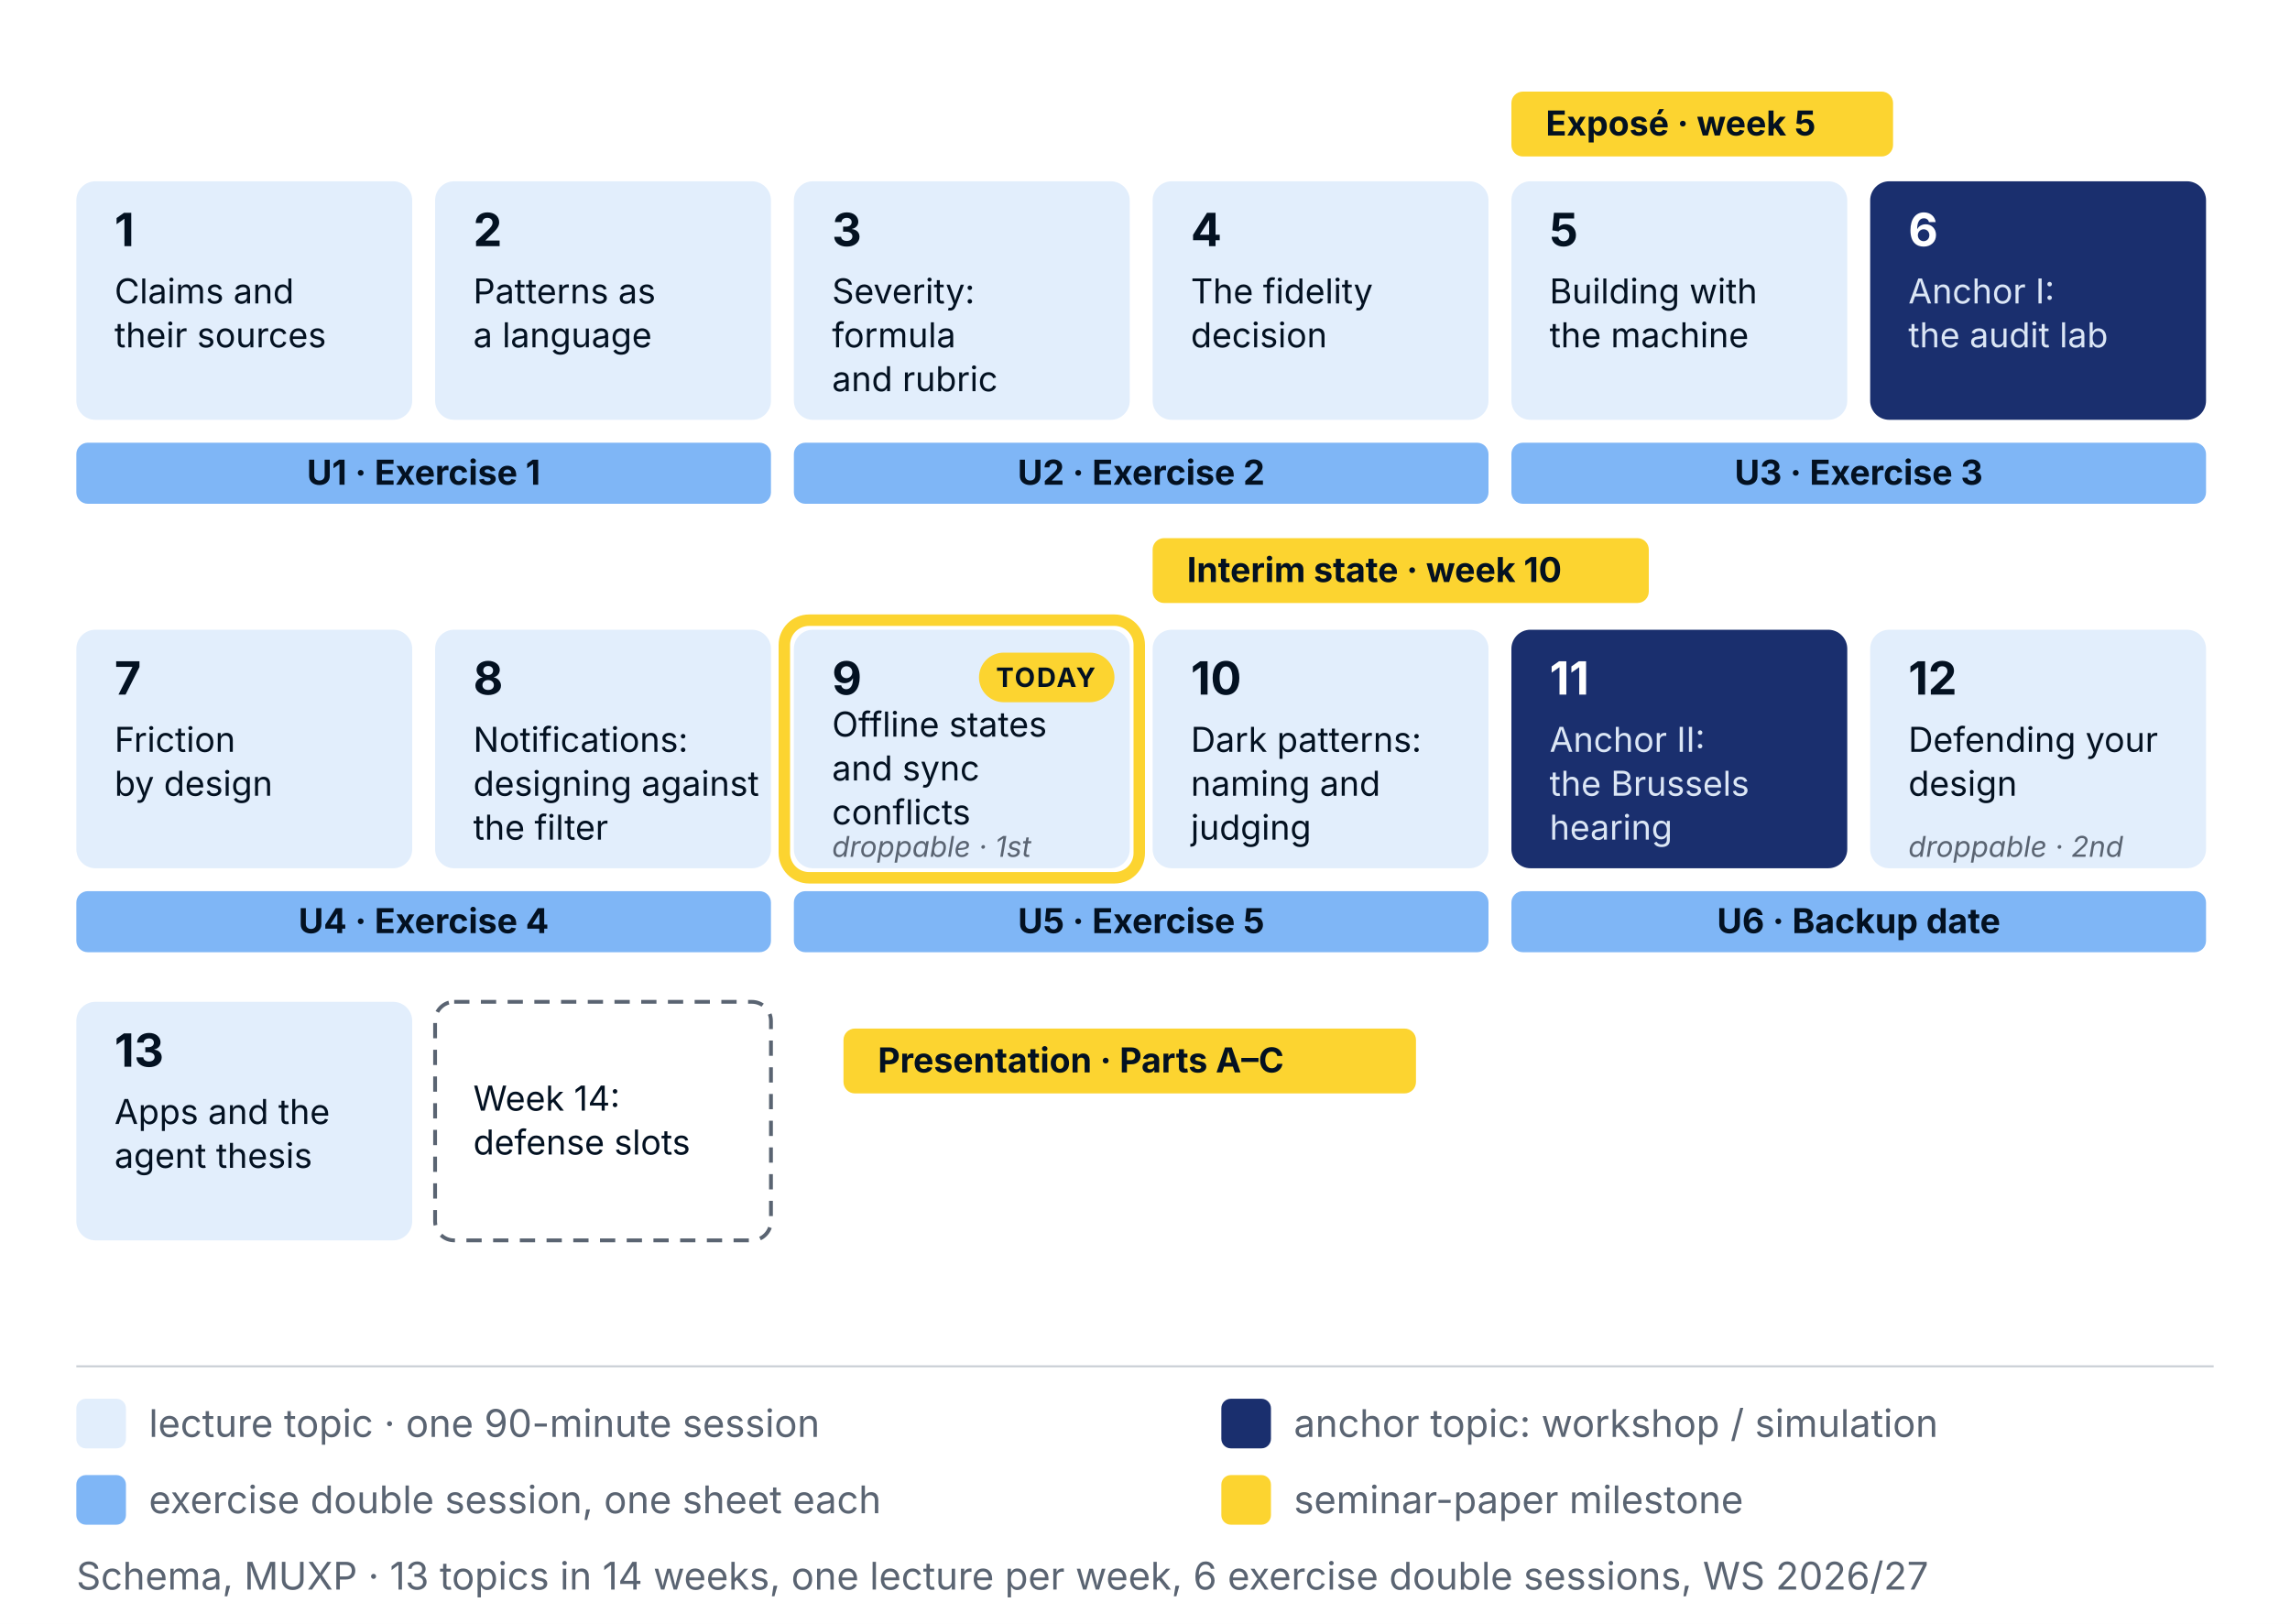
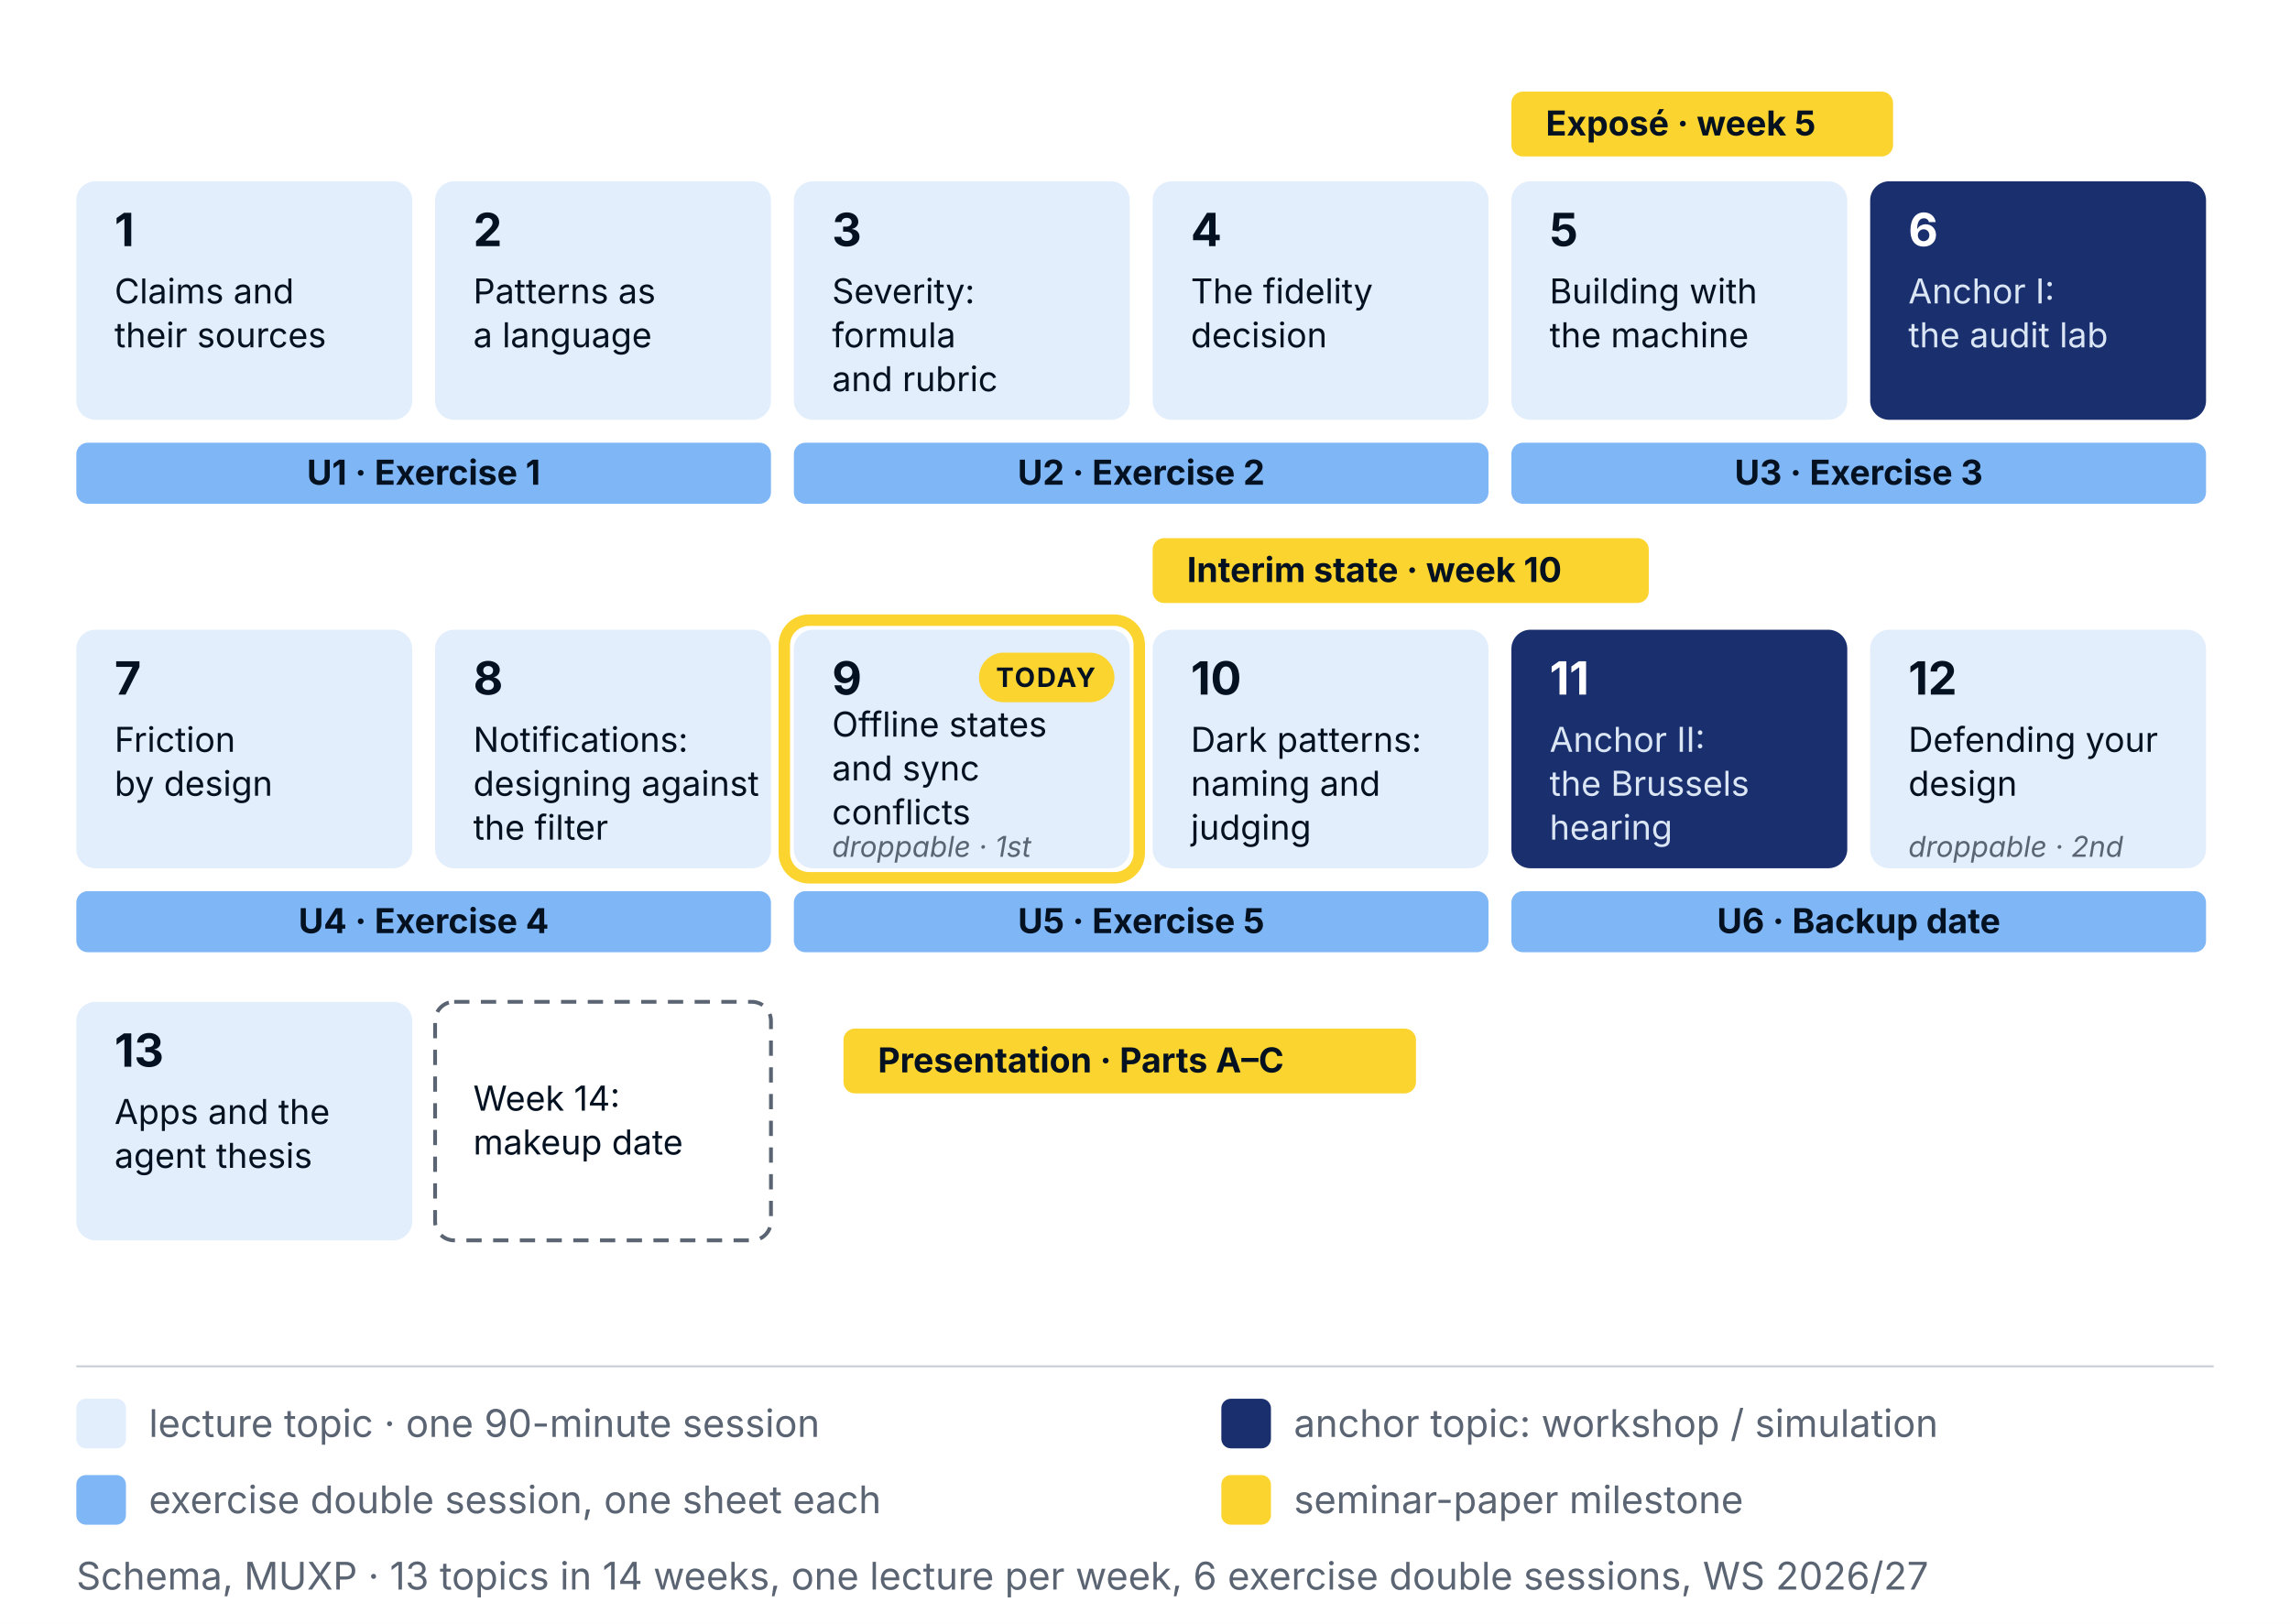
<svg xmlns="http://www.w3.org/2000/svg" viewBox="0 0 1200 851" role="img" aria-labelledby="t d">
  <style>
    text { font-family: Inter, "Neue Haas Unica", Helvetica, Arial, sans-serif; fill: #031121; }
    .num { font-size: 24px; font-weight: 700; }
    .numw { font-size: 24px; font-weight: 700; fill: #ffffff; }
    .tt { font-size: 18px; }
    .ttw { font-size: 18px; fill: #dbe6f5; }
    .utag { font-size: 18px; font-weight: 700; }
    .mtag { font-size: 18px; font-weight: 700; }
    .leg { font-size: 20px; fill: #5a6472; }
    .foot { font-size: 20px; fill: #5a6472; }
    .drop { font-size: 15px; font-style: italic; fill: #5a6472; }
    .chip { font-size: 14px; font-weight: 700; letter-spacing: .06em; fill: #031121; }
  </style>
  <rect width="1200" height="851" fill="#ffffff" />
  <rect x="40" y="95" width="176" height="125" rx="10" fill="#e2eefc" />
  <text class="num" x="60" y="129">1</text>
  <text class="tt" x="60" y="159">Claims and</text>
  <text class="tt" x="60" y="182">their sources</text>
  <rect x="228" y="95" width="176" height="125" rx="10" fill="#e2eefc" />
  <text class="num" x="248" y="129">2</text>
  <text class="tt" x="248" y="159">Patterns as</text>
  <text class="tt" x="248" y="182">a language</text>
  <rect x="416" y="95" width="176" height="125" rx="10" fill="#e2eefc" />
  <text class="num" x="436" y="129">3</text>
  <text class="tt" x="436" y="159">Severity:</text>
  <text class="tt" x="436" y="182">formula</text>
  <text class="tt" x="436" y="205">and rubric</text>
  <rect x="604" y="95" width="176" height="125" rx="10" fill="#e2eefc" />
  <text class="num" x="624" y="129">4</text>
  <text class="tt" x="624" y="159">The fidelity</text>
  <text class="tt" x="624" y="182">decision</text>
  <rect x="792" y="95" width="176" height="125" rx="10" fill="#e2eefc" />
  <text class="num" x="812" y="129">5</text>
  <text class="tt" x="812" y="159">Building with</text>
  <text class="tt" x="812" y="182">the machine</text>
  <rect x="980" y="95" width="176" height="125" rx="10" fill="#1a2f6e" />
  <text class="numw" x="1000" y="129">6</text>
  <text class="ttw" x="1000" y="159">Anchor I:</text>
  <text class="ttw" x="1000" y="182">the audit lab</text>
  <rect x="40" y="330" width="176" height="125" rx="10" fill="#e2eefc" />
  <text class="num" x="60" y="364">7</text>
  <text class="tt" x="60" y="394">Friction</text>
  <text class="tt" x="60" y="417">by design</text>
  <rect x="228" y="330" width="176" height="125" rx="10" fill="#e2eefc" />
  <text class="num" x="248" y="364">8</text>
  <text class="tt" x="248" y="394">Notifications:</text>
  <text class="tt" x="248" y="417">designing against</text>
  <text class="tt" x="248" y="440">the filter</text>
  <rect x="416" y="330" width="176" height="125" rx="10" fill="#e2eefc" />
  <text class="num" x="436" y="364">9</text>
  <text class="tt" x="436" y="386">Offline states</text>
  <text class="tt" x="436" y="409">and sync</text>
  <text class="tt" x="436" y="432">conflicts</text>
  <text class="drop" x="436" y="449">droppable · 1st</text>
  <rect x="411" y="325" width="186" height="135" rx="13" fill="none" stroke="#fcd430" stroke-width="6" />
  <rect x="513" y="342" width="71" height="26" rx="13" fill="#fcd430" />
  <text class="chip" x="548" y="360" text-anchor="middle">TODAY</text>
  <rect x="604" y="330" width="176" height="125" rx="10" fill="#e2eefc" />
  <text class="num" x="624" y="364">10</text>
  <text class="tt" x="624" y="394">Dark patterns:</text>
  <text class="tt" x="624" y="417">naming and</text>
  <text class="tt" x="624" y="440">judging</text>
  <rect x="792" y="330" width="176" height="125" rx="10" fill="#1a2f6e" />
  <text class="numw" x="812" y="364">11</text>
  <text class="ttw" x="812" y="394">Anchor II:</text>
  <text class="ttw" x="812" y="417">the Brussels</text>
  <text class="ttw" x="812" y="440">hearing</text>
  <rect x="980" y="330" width="176" height="125" rx="10" fill="#e2eefc" />
  <text class="num" x="1000" y="364">12</text>
  <text class="tt" x="1000" y="394">Defending your</text>
  <text class="tt" x="1000" y="417">design</text>
  <text class="drop" x="1000" y="449">droppable · 2nd</text>
  <rect x="40" y="525" width="176" height="125" rx="10" fill="#e2eefc" />
  <text class="num" x="60" y="559">13</text>
  <text class="tt" x="60" y="589">Apps and the</text>
  <text class="tt" x="60" y="612">agent thesis</text>
  <rect x="228" y="525" width="176" height="125" rx="10" fill="none" stroke="#5a6472" stroke-width="2" stroke-dasharray="8 6" />
  <text class="tt" x="248" y="582">Week 14:</text>
-   <text class="tt" x="248" y="605">defense slots</text>
+   <text class="tt" x="248" y="605">makeup date</text>
  <rect x="40" y="232" width="364" height="32" rx="6" fill="#7fb6f6" />
  <text class="utag" x="222" y="254" text-anchor="middle">U1 · Exercise 1</text>
  <rect x="416" y="232" width="364" height="32" rx="6" fill="#7fb6f6" />
  <text class="utag" x="598" y="254" text-anchor="middle">U2 · Exercise 2</text>
  <rect x="792" y="232" width="364" height="32" rx="6" fill="#7fb6f6" />
  <text class="utag" x="974" y="254" text-anchor="middle">U3 · Exercise 3</text>
  <rect x="40" y="467" width="364" height="32" rx="6" fill="#7fb6f6" />
  <text class="utag" x="222" y="489" text-anchor="middle">U4 · Exercise 4</text>
  <rect x="416" y="467" width="364" height="32" rx="6" fill="#7fb6f6" />
  <text class="utag" x="598" y="489" text-anchor="middle">U5 · Exercise 5</text>
  <rect x="792" y="467" width="364" height="32" rx="6" fill="#7fb6f6" />
  <text class="utag" x="974" y="489" text-anchor="middle">U6 · Backup date</text>
  <rect x="792" y="48" width="200" height="34" rx="6" fill="#fcd430" />
  <text class="mtag" x="810" y="71">Exposé · week 5</text>
  <rect x="604" y="282" width="260" height="34" rx="6" fill="#fcd430" />
  <text class="mtag" x="622" y="305">Interim state · week 10</text>
  <rect x="442" y="539" width="300" height="34" rx="6" fill="#fcd430" />
  <text class="mtag" x="460" y="562">Presentation · Parts A–C</text>
  <line x1="40" y1="716" x2="1160" y2="716" stroke="#c7cdd4" stroke-width="1" />
  <rect x="40" y="733" width="26" height="26" rx="5" fill="#e2eefc" />
  <text class="leg" x="78" y="753">lecture topic · one 90-minute session</text>
  <rect x="640" y="733" width="26" height="26" rx="5" fill="#1a2f6e" />
  <text class="leg" x="678" y="753">anchor topic: workshop / simulation</text>
  <rect x="40" y="773" width="26" height="26" rx="5" fill="#7fb6f6" />
  <text class="leg" x="78" y="793">exercise double session, one sheet each</text>
  <rect x="640" y="773" width="26" height="26" rx="5" fill="#fcd430" />
  <text class="leg" x="678" y="793">seminar-paper milestone</text>
  <text class="foot" x="40" y="833">Schema, MUXP · 13 topics in 14 weeks, one lecture per week, 6 exercise double sessions, WS 2026/27</text>
</svg>
